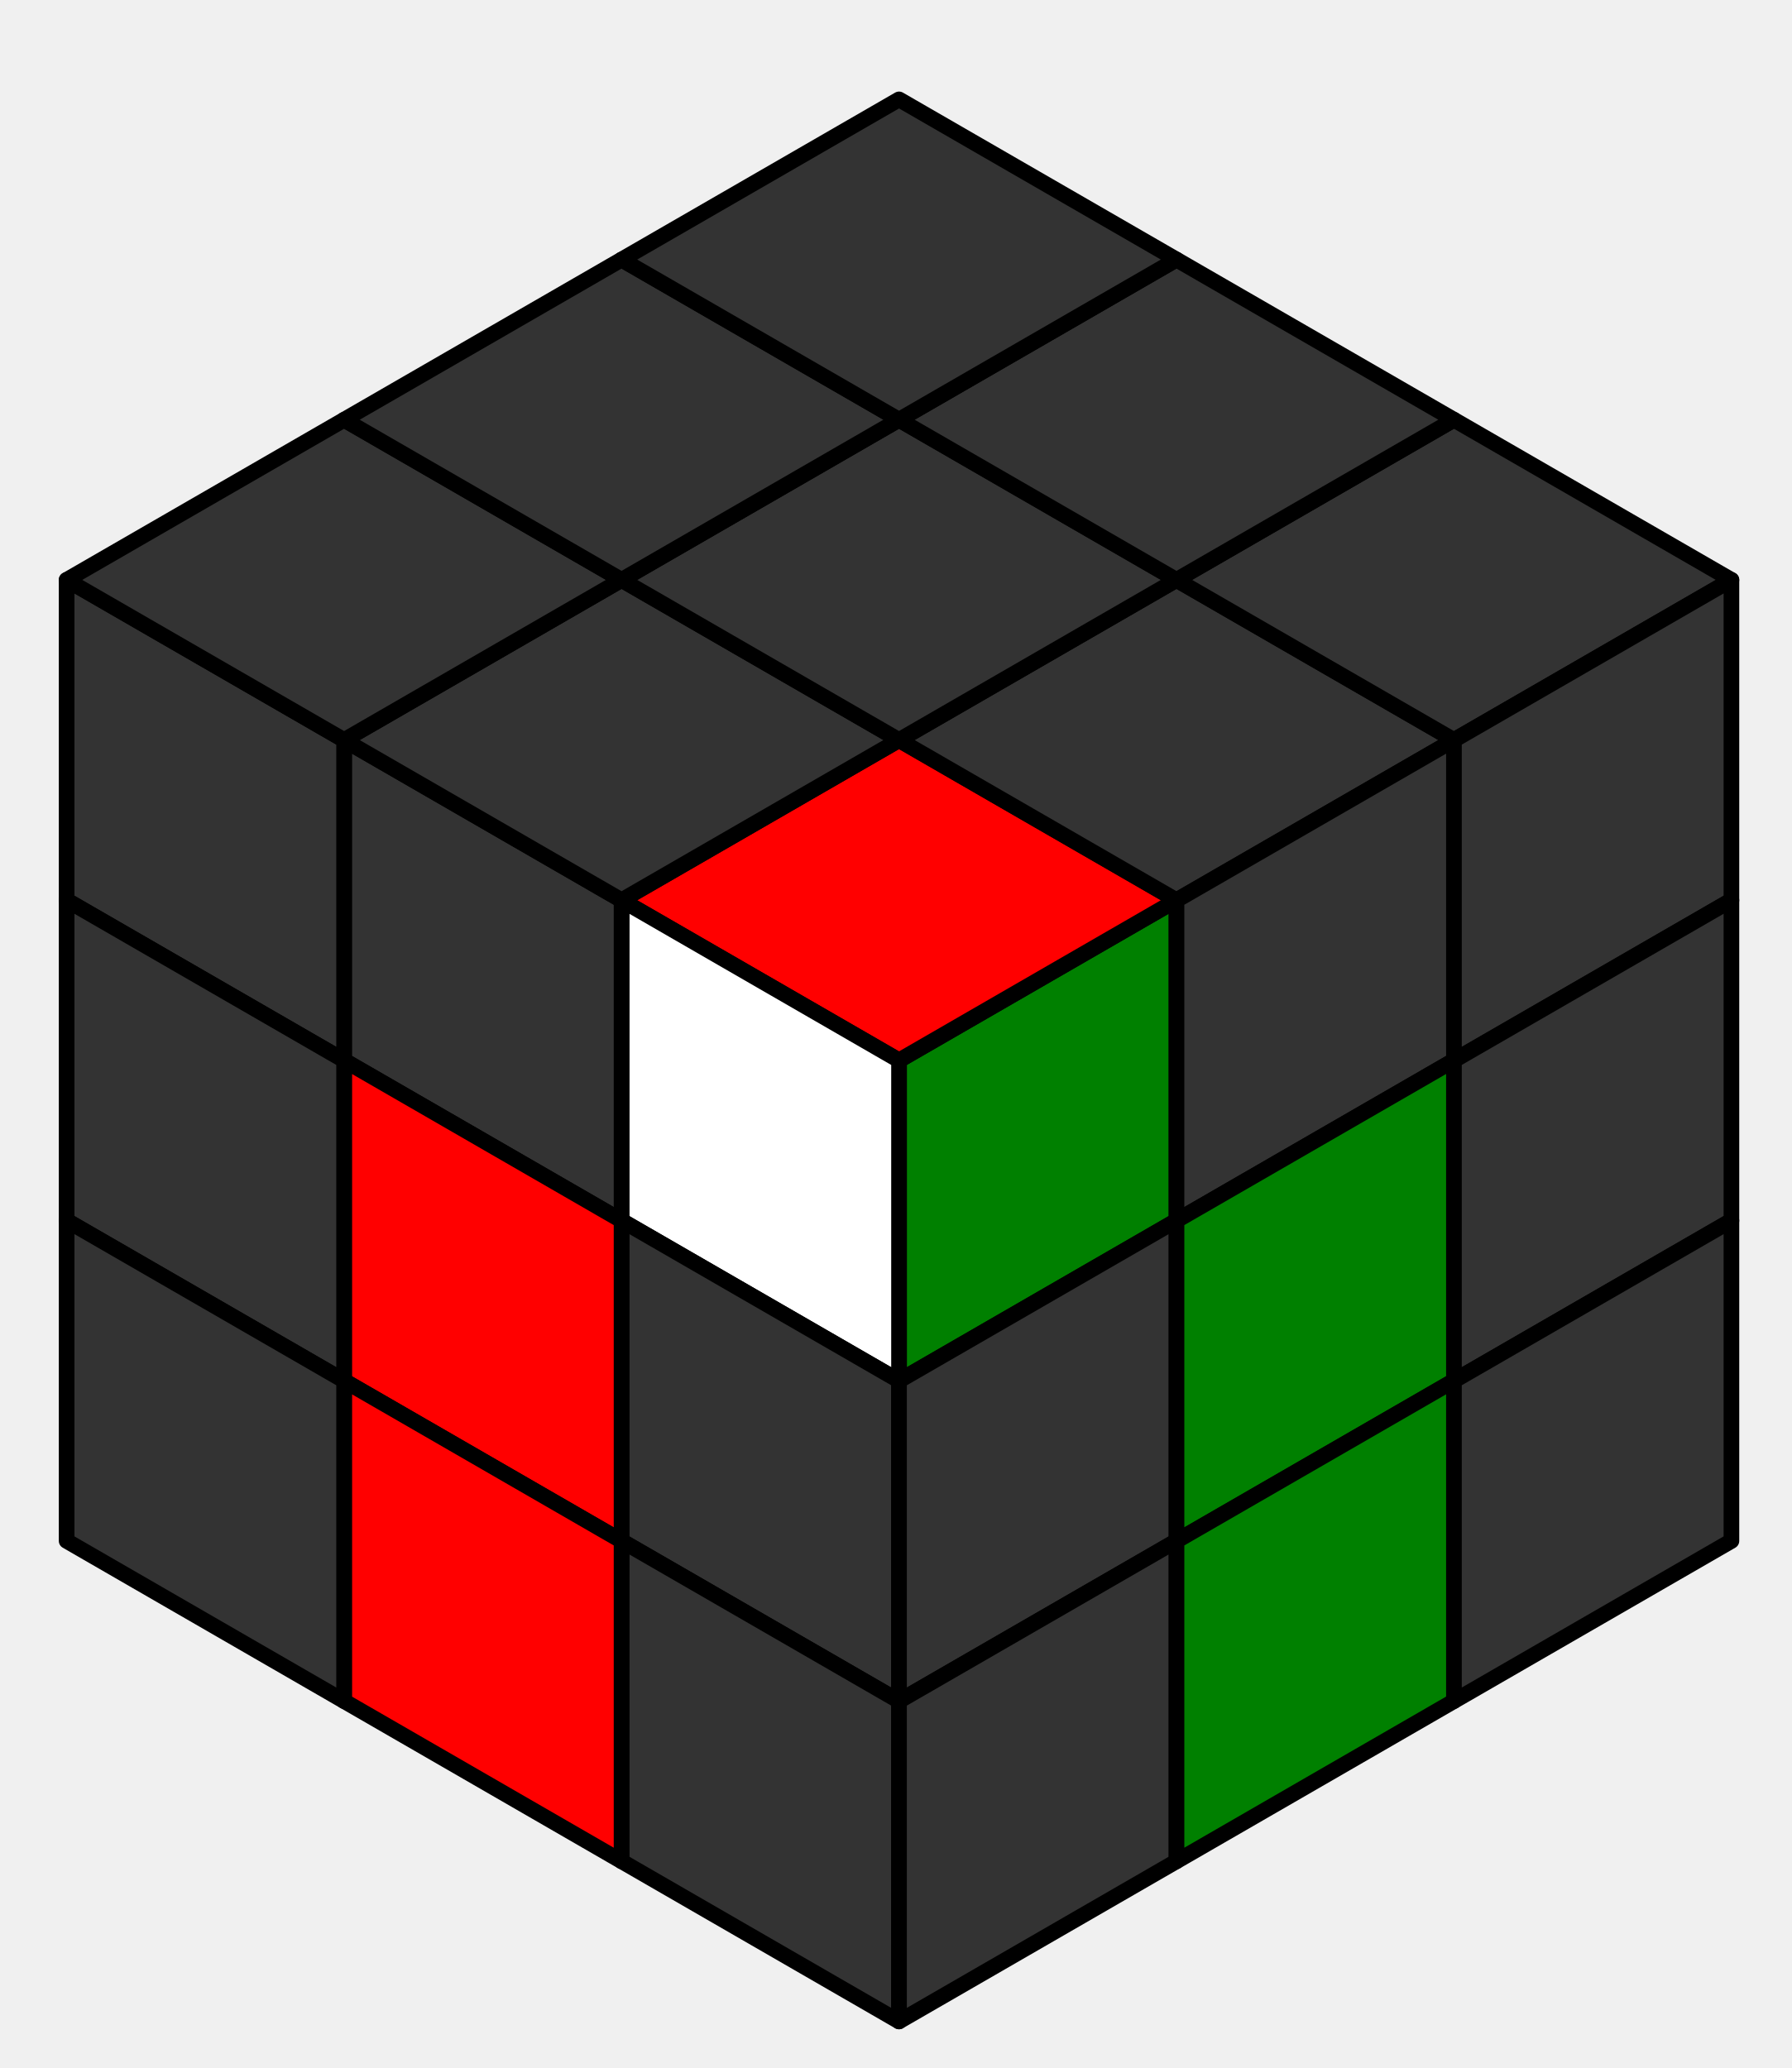
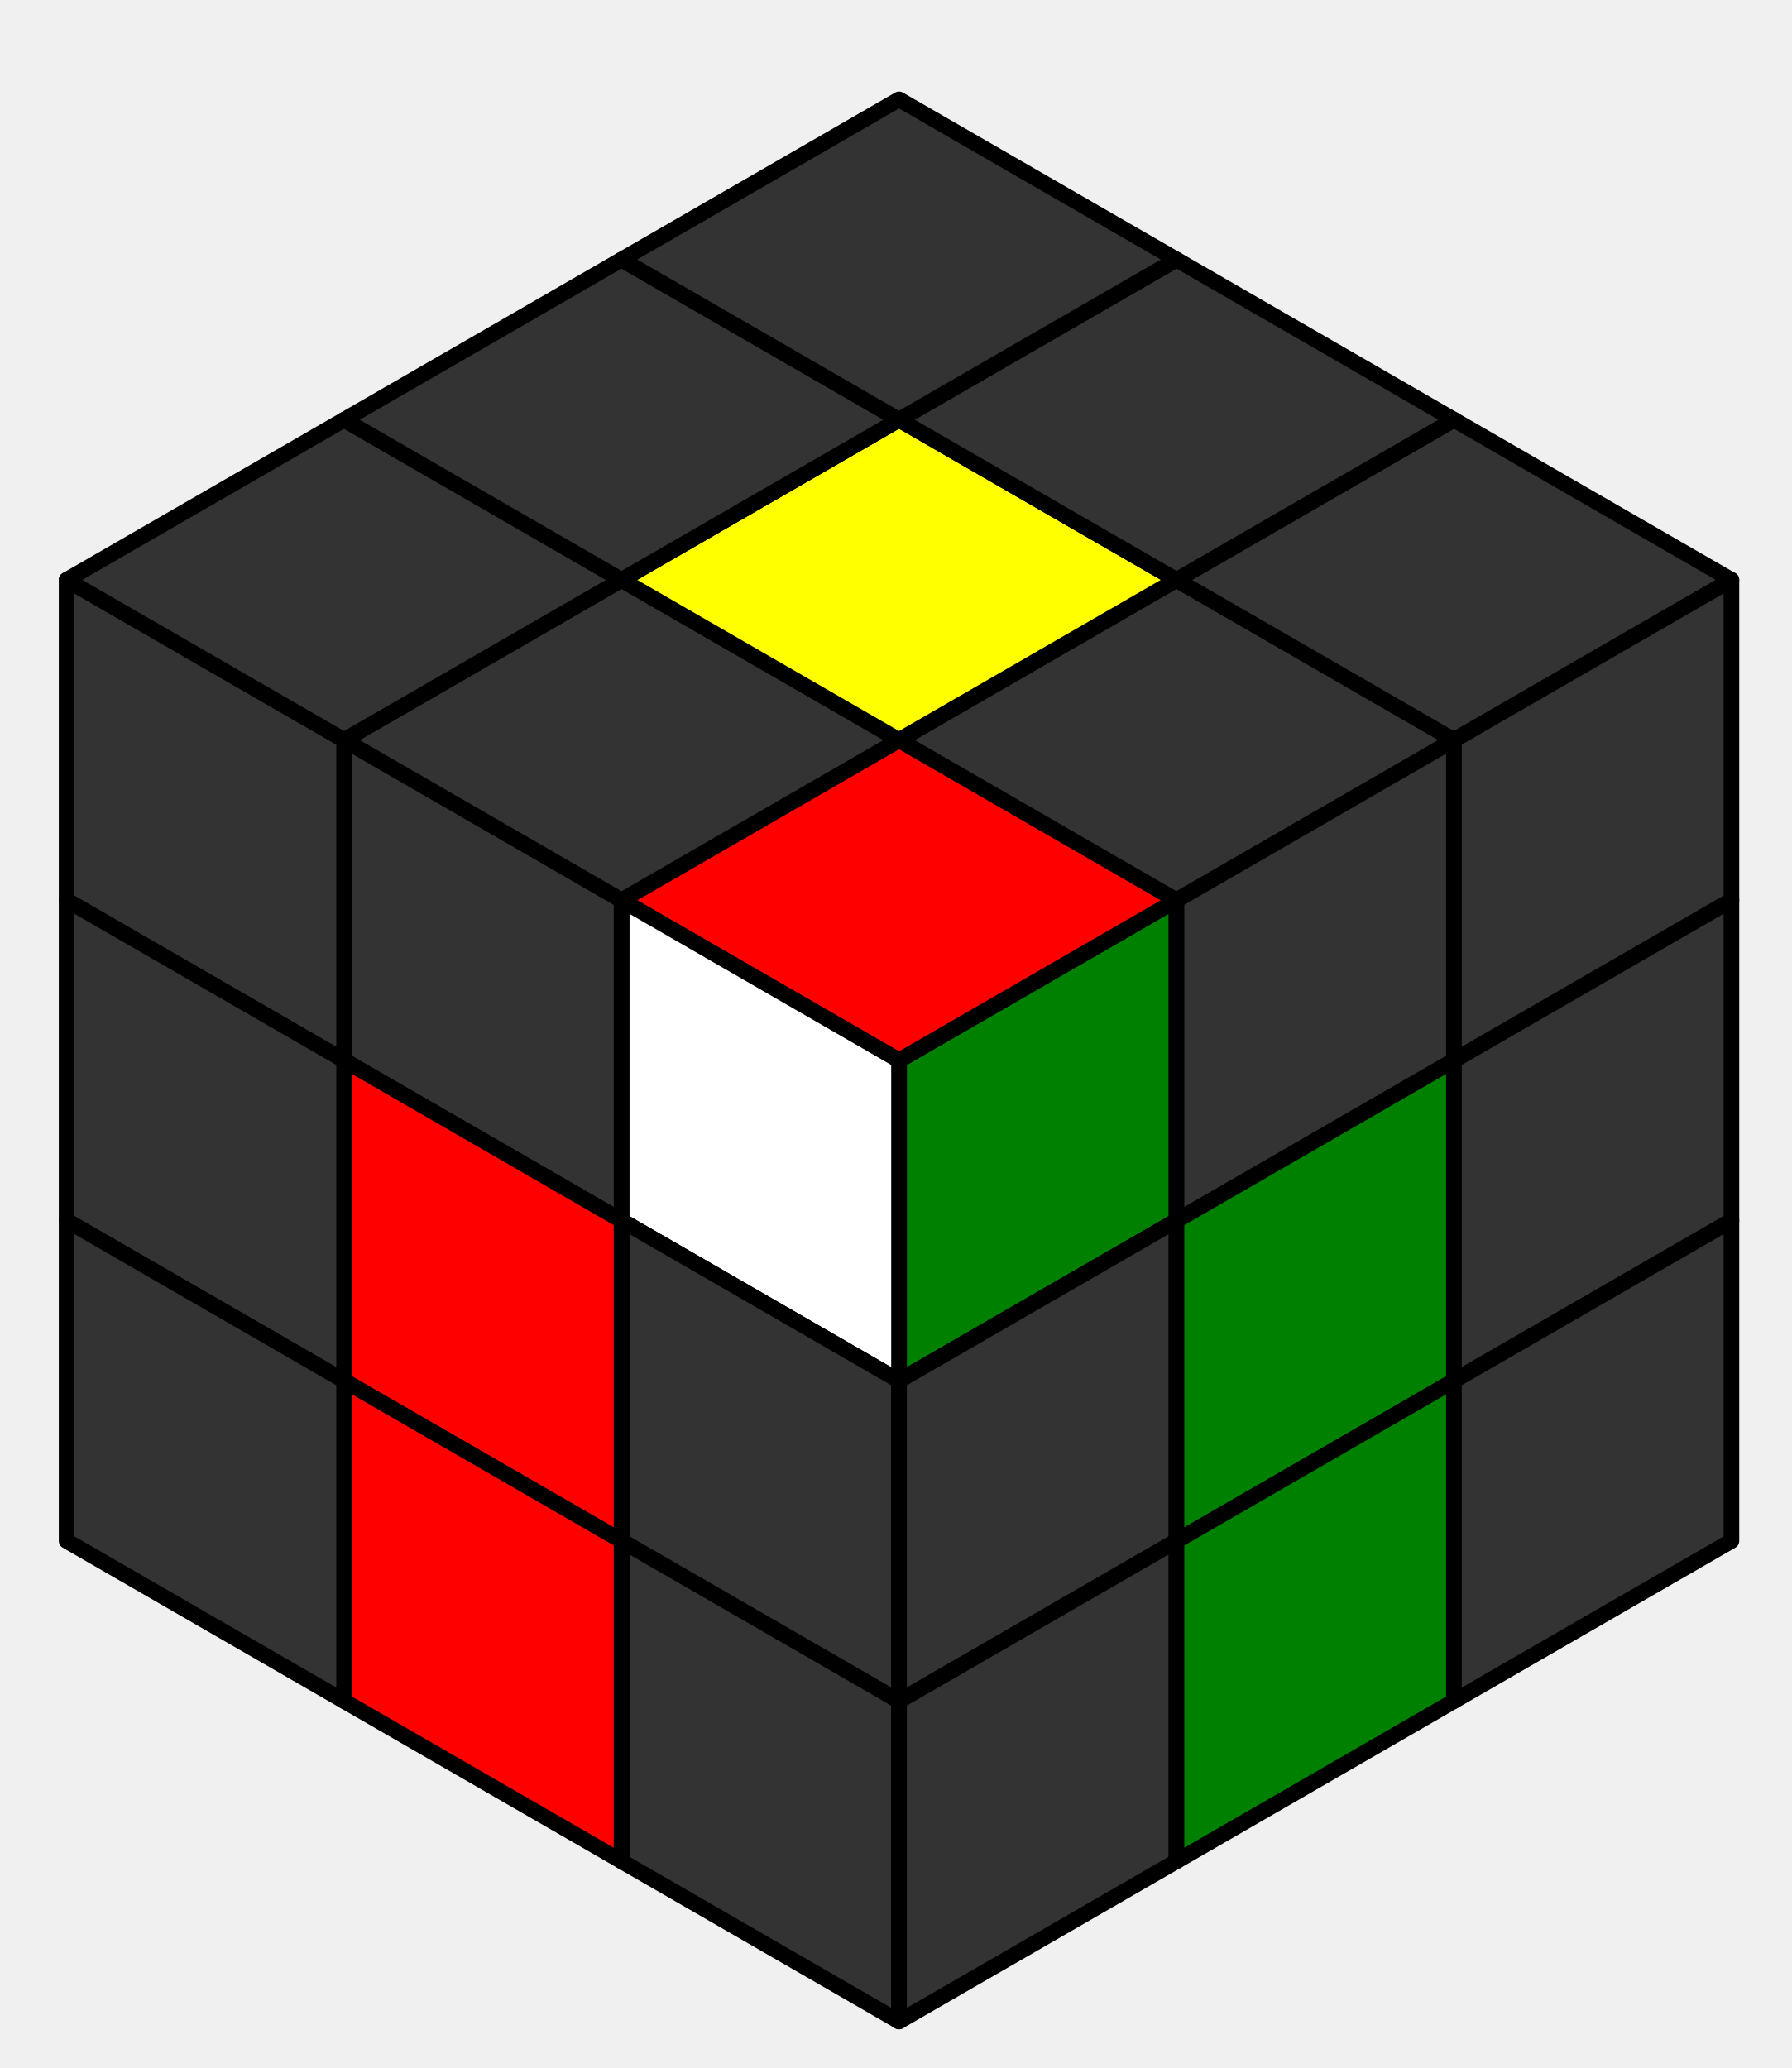
<svg xmlns="http://www.w3.org/2000/svg" version="1.1" id="svg8" x="0px" y="0px" width="294.179px" height="339.688px" viewBox="0 0 294.179 339.688" enable-background="new 0 0 294.179 339.688" xml:space="preserve">
  <defs id="defs3">
	
	
		</defs>
  <g id="layer1" transform="translate(-41.38718,-50.19777)">
    <path id="path144" fill="none" d="   M335.566,304.964l-147.09,84.922L41.387,304.964V135.12l147.089-84.922l147.09,84.922V304.964z" />
  </g>
  <g id="layer2" transform="translate(-41.38718,-50.19777)">
    <path id="path151-73" fill="#FFFFFF" stroke="#000000" stroke-width="0.682" d="M234.606,198.07l-45.569,26.31v52.618l45.569-26.31   V198.07z" style="fill:#008000;stroke-width:2.57;stroke-miterlimit:4;stroke-dasharray:none;stroke-linejoin:round" />
    <path id="path173-5" fill="#008000" stroke="#000000" stroke-width="0.682" d="M189.037,171.761l-45.569,26.309l45.569,26.31   l45.569-26.31L189.037,171.761z" style="fill:#ff0000;stroke-width:2.57;stroke-miterlimit:4;stroke-dasharray:none;stroke-linejoin:round" />
    <path id="path320" fill="#FF0000" stroke="#000000" stroke-width="0.682" d="M143.468,198.07l45.569,26.31v52.618l-45.569-26.31   V198.07z" style="fill:#ffffff;stroke-width:2.57;stroke-miterlimit:4;stroke-dasharray:none;stroke-linejoin:round" />
    <path id="path339" fill="#333333" stroke="#000000" stroke-width="0.682" d="M143.468,250.688l45.569,26.31v52.618l-45.569-26.309   V250.688z" style="stroke-width:2.57;stroke-miterlimit:4;stroke-dasharray:none;stroke-linejoin:round" />
    <path id="path341" fill="#333333" stroke="#000000" stroke-width="0.682" d="M143.468,303.308l45.569,26.309v52.619l-45.569-26.31   V303.308z" style="stroke-width:2.57;stroke-miterlimit:4;stroke-dasharray:none;stroke-linejoin:round" />
    <path id="path343" fill="#333333" stroke="#000000" stroke-width="0.682" d="M97.899,171.761l45.569,26.31v52.618L97.899,224.38   V171.761z" style="stroke-width:2.57;stroke-miterlimit:4;stroke-dasharray:none;stroke-linejoin:round" />
    <path id="path345" fill="#FF0000" stroke="#000000" stroke-width="0.682" d="M97.899,224.38l45.569,26.309v52.619l-45.569-26.31   V224.38z" style="stroke-width:2.57;stroke-miterlimit:4;stroke-dasharray:none;stroke-linejoin:round" />
    <path id="path347" fill="#FF0000" stroke="#000000" stroke-width="0.682" d="M97.899,276.998l45.569,26.31v52.618l-45.569-26.31   V276.998z" style="stroke-width:2.57;stroke-miterlimit:4;stroke-dasharray:none;stroke-linejoin:round" />
    <path id="path349" fill="#333333" stroke="#000000" stroke-width="0.682" d="M52.33,145.451l45.569,26.31v52.619L52.33,198.07   V145.451z" style="stroke-width:2.57;stroke-miterlimit:4;stroke-dasharray:none;stroke-linejoin:round" />
    <path id="path351" fill="#333333" stroke="#000000" stroke-width="0.682" d="M52.33,198.07l45.569,26.31v52.618l-45.569-26.31   V198.07z" style="stroke-width:2.57;stroke-miterlimit:4;stroke-dasharray:none;stroke-linejoin:round" />
    <path id="path353" fill="#333333" stroke="#000000" stroke-width="0.682" d="M52.33,250.688l45.569,26.31v52.618l-45.569-26.31   V250.688z" style="stroke-width:2.57;stroke-miterlimit:4;stroke-dasharray:none;stroke-linejoin:round" />
    <path id="path355" fill="#333333" stroke="#000000" stroke-width="0.682" d="M143.468,145.452l-45.569,26.309l45.569,26.31   l45.569-26.31L143.468,145.452z" style="stroke-width:2.57;stroke-miterlimit:4;stroke-dasharray:none;stroke-linejoin:round" />
    <path id="path357" fill="#333333" stroke="#000000" stroke-width="0.682" d="M97.899,119.142L52.33,145.451l45.569,26.31   l45.569-26.31L97.899,119.142z" style="stroke-width:2.57;stroke-miterlimit:4;stroke-dasharray:none;stroke-linejoin:round" />
    <path id="path359" fill="#333333" stroke="#000000" stroke-width="0.682" d="M234.606,145.452l-45.569,26.309l45.569,26.31   l45.569-26.31L234.606,145.452z" style="stroke-width:2.57;stroke-miterlimit:4;stroke-dasharray:none;stroke-linejoin:round" />
-     <path id="path361" fill="#333333" stroke="#000000" stroke-width="0.682" d="M189.037,119.142l-45.569,26.309l45.569,26.31   l45.569-26.31L189.037,119.142z" style="stroke-width:2.57;stroke-miterlimit:4;stroke-dasharray:none;stroke-linejoin:round" />
+     <path id="path361" fill="#333333" stroke="#000000" stroke-width="0.682" d="M189.037,119.142l-45.569,26.309l45.569,26.31   l45.569-26.31L189.037,119.142z" style="stroke-width:2.57;stroke-miterlimit:4;stroke-dasharray:none;stroke-linejoin:round;fill:#ffff00" />
    <path id="path363" fill="#333333" stroke="#000000" stroke-width="0.682" d="M143.468,92.833l-45.569,26.309l45.569,26.31   l45.569-26.31L143.468,92.833z" style="stroke-width:2.57;stroke-miterlimit:4;stroke-dasharray:none;stroke-linejoin:round" />
    <path id="path365" fill="#333333" stroke="#000000" stroke-width="0.682" d="M280.176,119.143l-45.569,26.309l45.569,26.31   l45.568-26.31L280.176,119.143z" style="stroke-width:2.57;stroke-miterlimit:4;stroke-dasharray:none;stroke-linejoin:round" />
    <path id="path367" fill="#333333" stroke="#000000" stroke-width="0.682" d="M234.606,92.833l-45.569,26.309l45.569,26.31   l45.569-26.31L234.606,92.833z" style="stroke-width:2.57;stroke-miterlimit:4;stroke-dasharray:none;stroke-linejoin:round" />
    <path id="path369" fill="#333333" stroke="#000000" stroke-width="0.682" d="M189.037,66.523l-45.569,26.309l45.569,26.31   l45.569-26.31L189.037,66.523z" style="stroke-width:2.57;stroke-miterlimit:4;stroke-dasharray:none;stroke-linejoin:round" />
    <path id="path371" fill="#333333" stroke="#000000" stroke-width="0.682" d="M234.606,250.688l-45.569,26.31v52.618l45.569-26.309   V250.688z" style="stroke-width:2.57;stroke-miterlimit:4;stroke-dasharray:none;stroke-linejoin:round" />
    <path id="path373" fill="#333333" stroke="#000000" stroke-width="0.682" d="M234.606,303.308l-45.569,26.309v52.619l45.569-26.31   V303.308z" style="stroke-width:2.57;stroke-miterlimit:4;stroke-dasharray:none;stroke-linejoin:round" />
    <path id="path375" fill="#333333" stroke="#000000" stroke-width="0.682" d="M280.176,171.761l-45.569,26.31v52.618l45.569-26.309   V171.761z" style="stroke-width:2.57;stroke-miterlimit:4;stroke-dasharray:none;stroke-linejoin:round" />
    <path id="path377" fill="#008000" stroke="#000000" stroke-width="0.682" d="M280.176,224.38l-45.569,26.309v52.619l45.569-26.31   V224.38z" style="stroke-width:2.57;stroke-miterlimit:4;stroke-dasharray:none;stroke-linejoin:round" />
    <path id="path379" fill="#008000" stroke="#000000" stroke-width="0.682" d="M280.176,276.998l-45.569,26.31v52.619l45.569-26.311   V276.998z" style="stroke-width:2.57;stroke-miterlimit:4;stroke-dasharray:none;stroke-linejoin:round" />
    <path id="path381" fill="#333333" stroke="#000000" stroke-width="0.682" d="M325.744,145.452l-45.568,26.31v52.619l45.568-26.31   V145.452z" style="stroke-width:2.57;stroke-miterlimit:4;stroke-dasharray:none;stroke-linejoin:round" />
    <path id="path383" fill="#333333" stroke="#000000" stroke-width="0.682" d="M325.744,198.07l-45.568,26.31v52.618l45.568-26.31   V198.07z" style="stroke-width:2.57;stroke-miterlimit:4;stroke-dasharray:none;stroke-linejoin:round" />
    <path id="path385" fill="#333333" stroke="#000000" stroke-width="0.682" d="M325.744,250.688l-45.568,26.31v52.618l45.568-26.309   V250.688z" style="stroke-width:2.57;stroke-miterlimit:4;stroke-dasharray:none;stroke-linejoin:round" />
  </g>
</svg>
